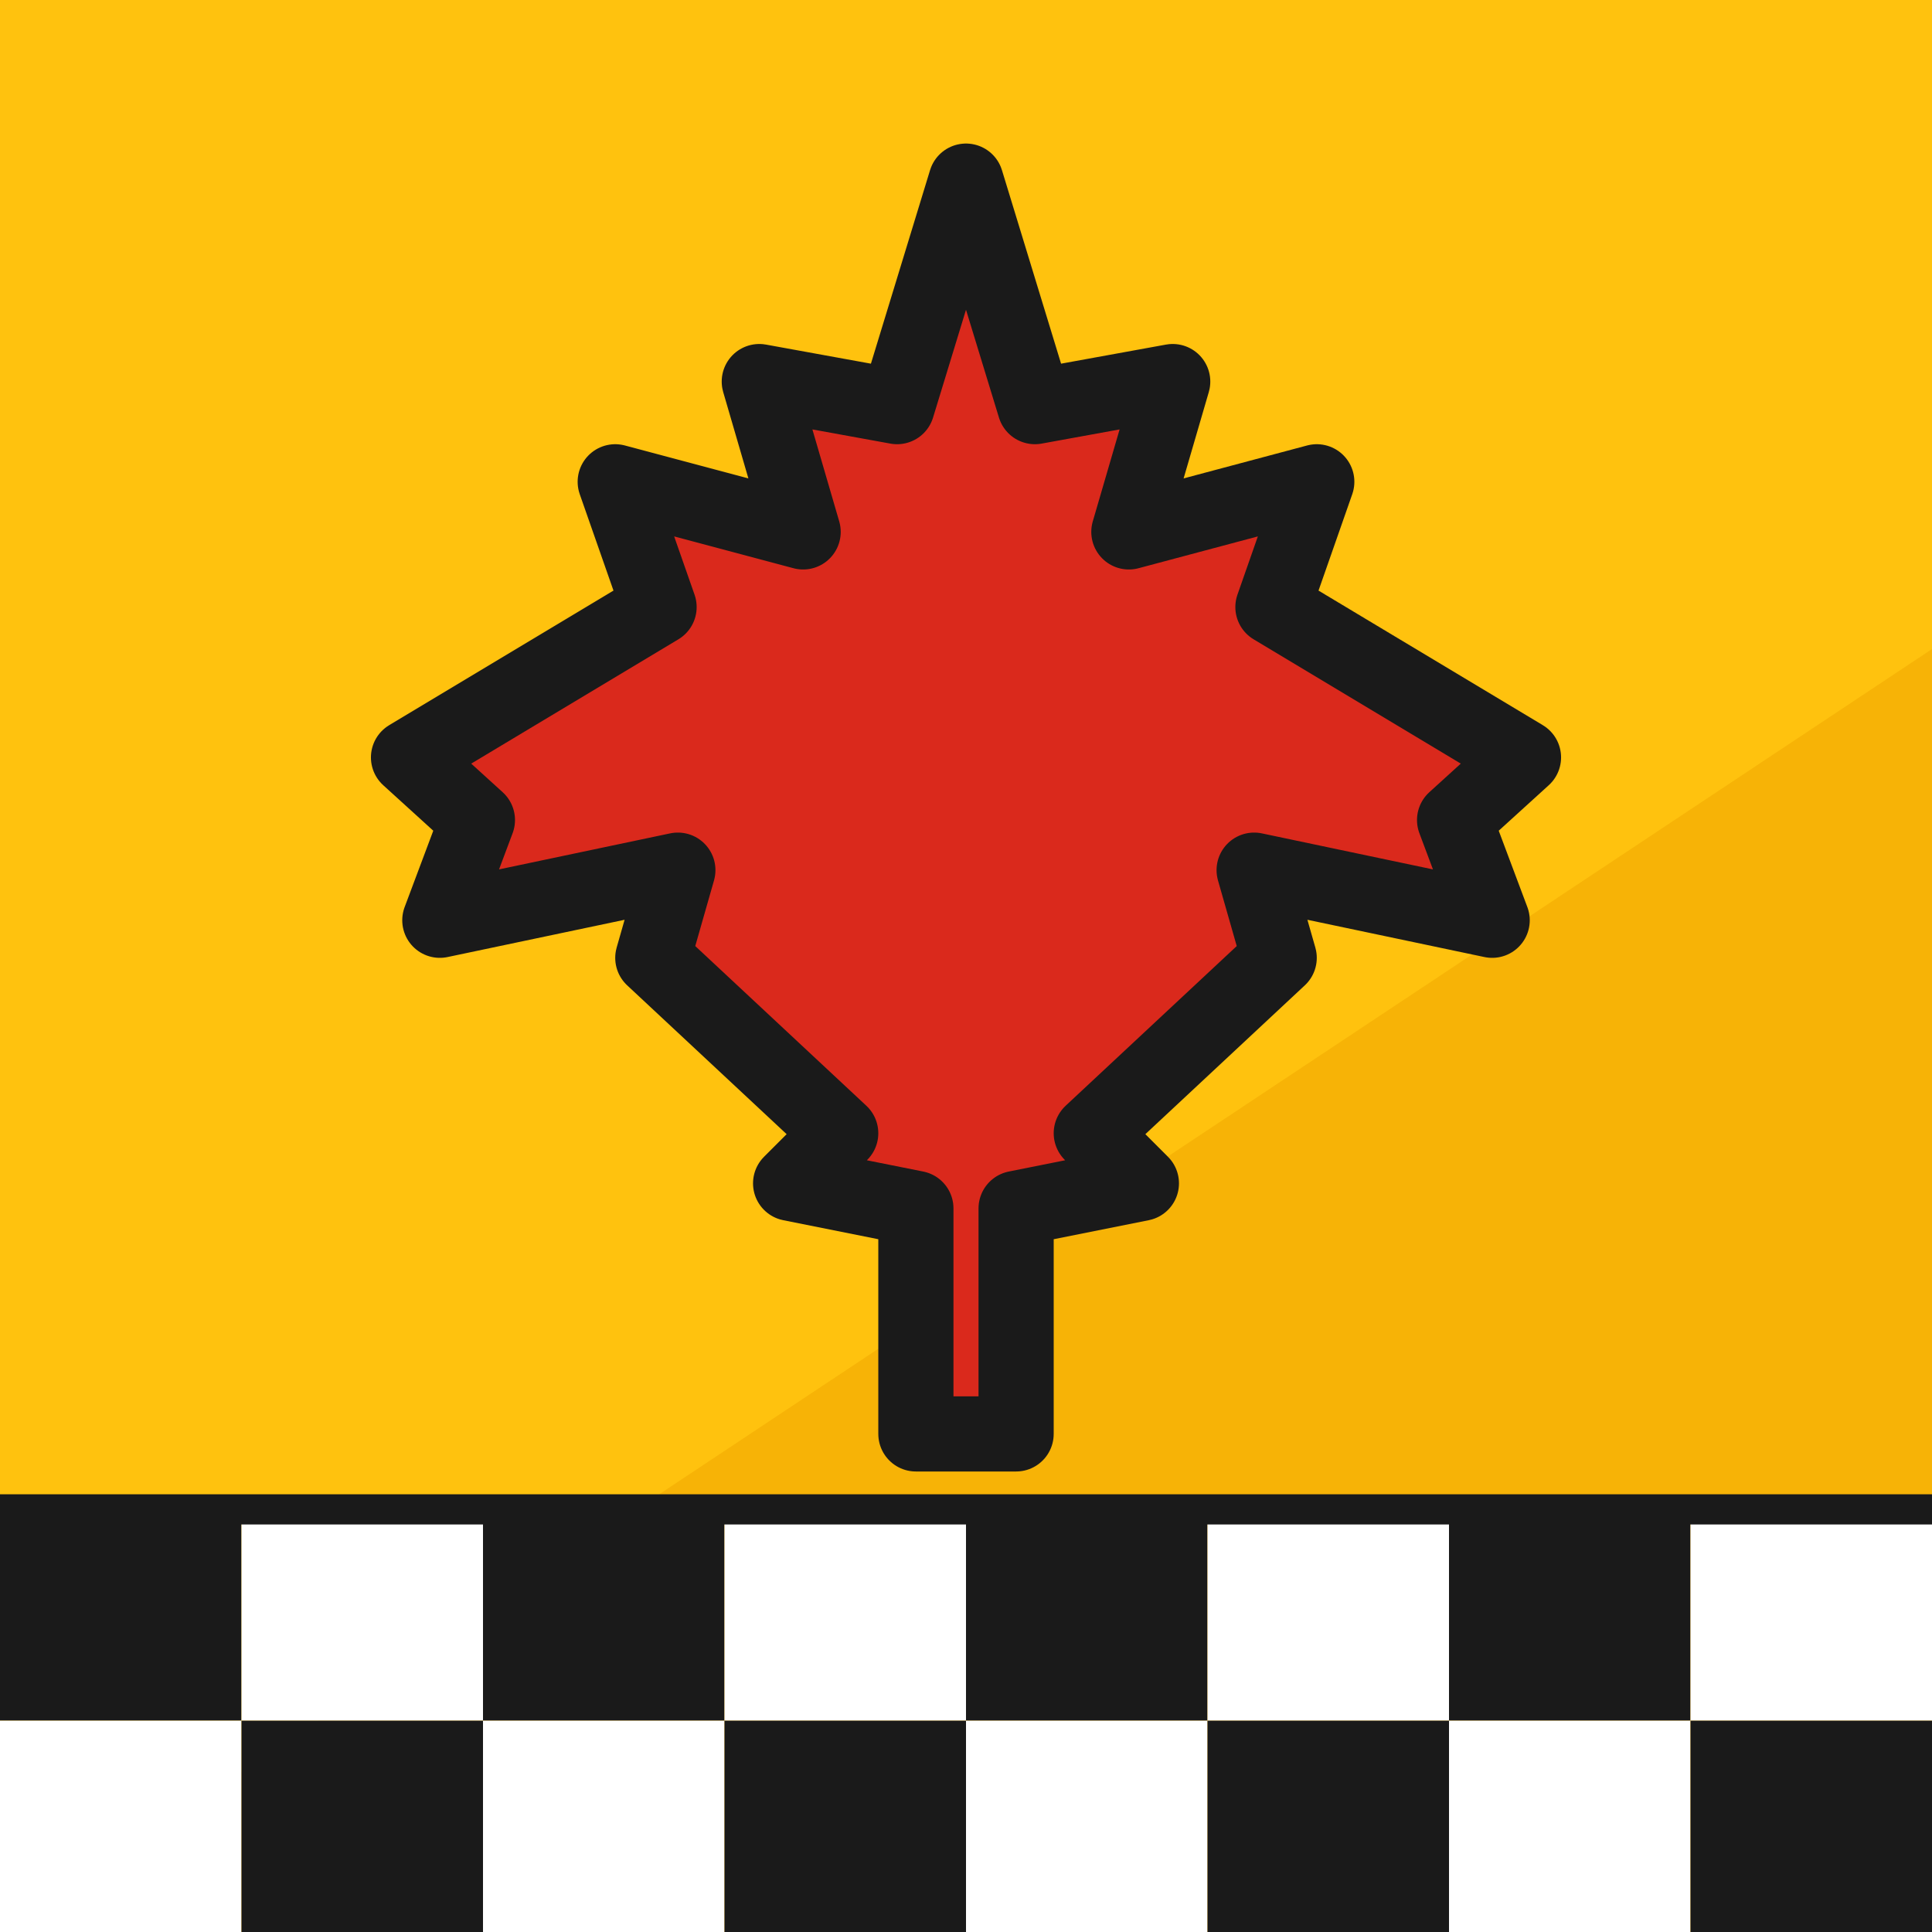
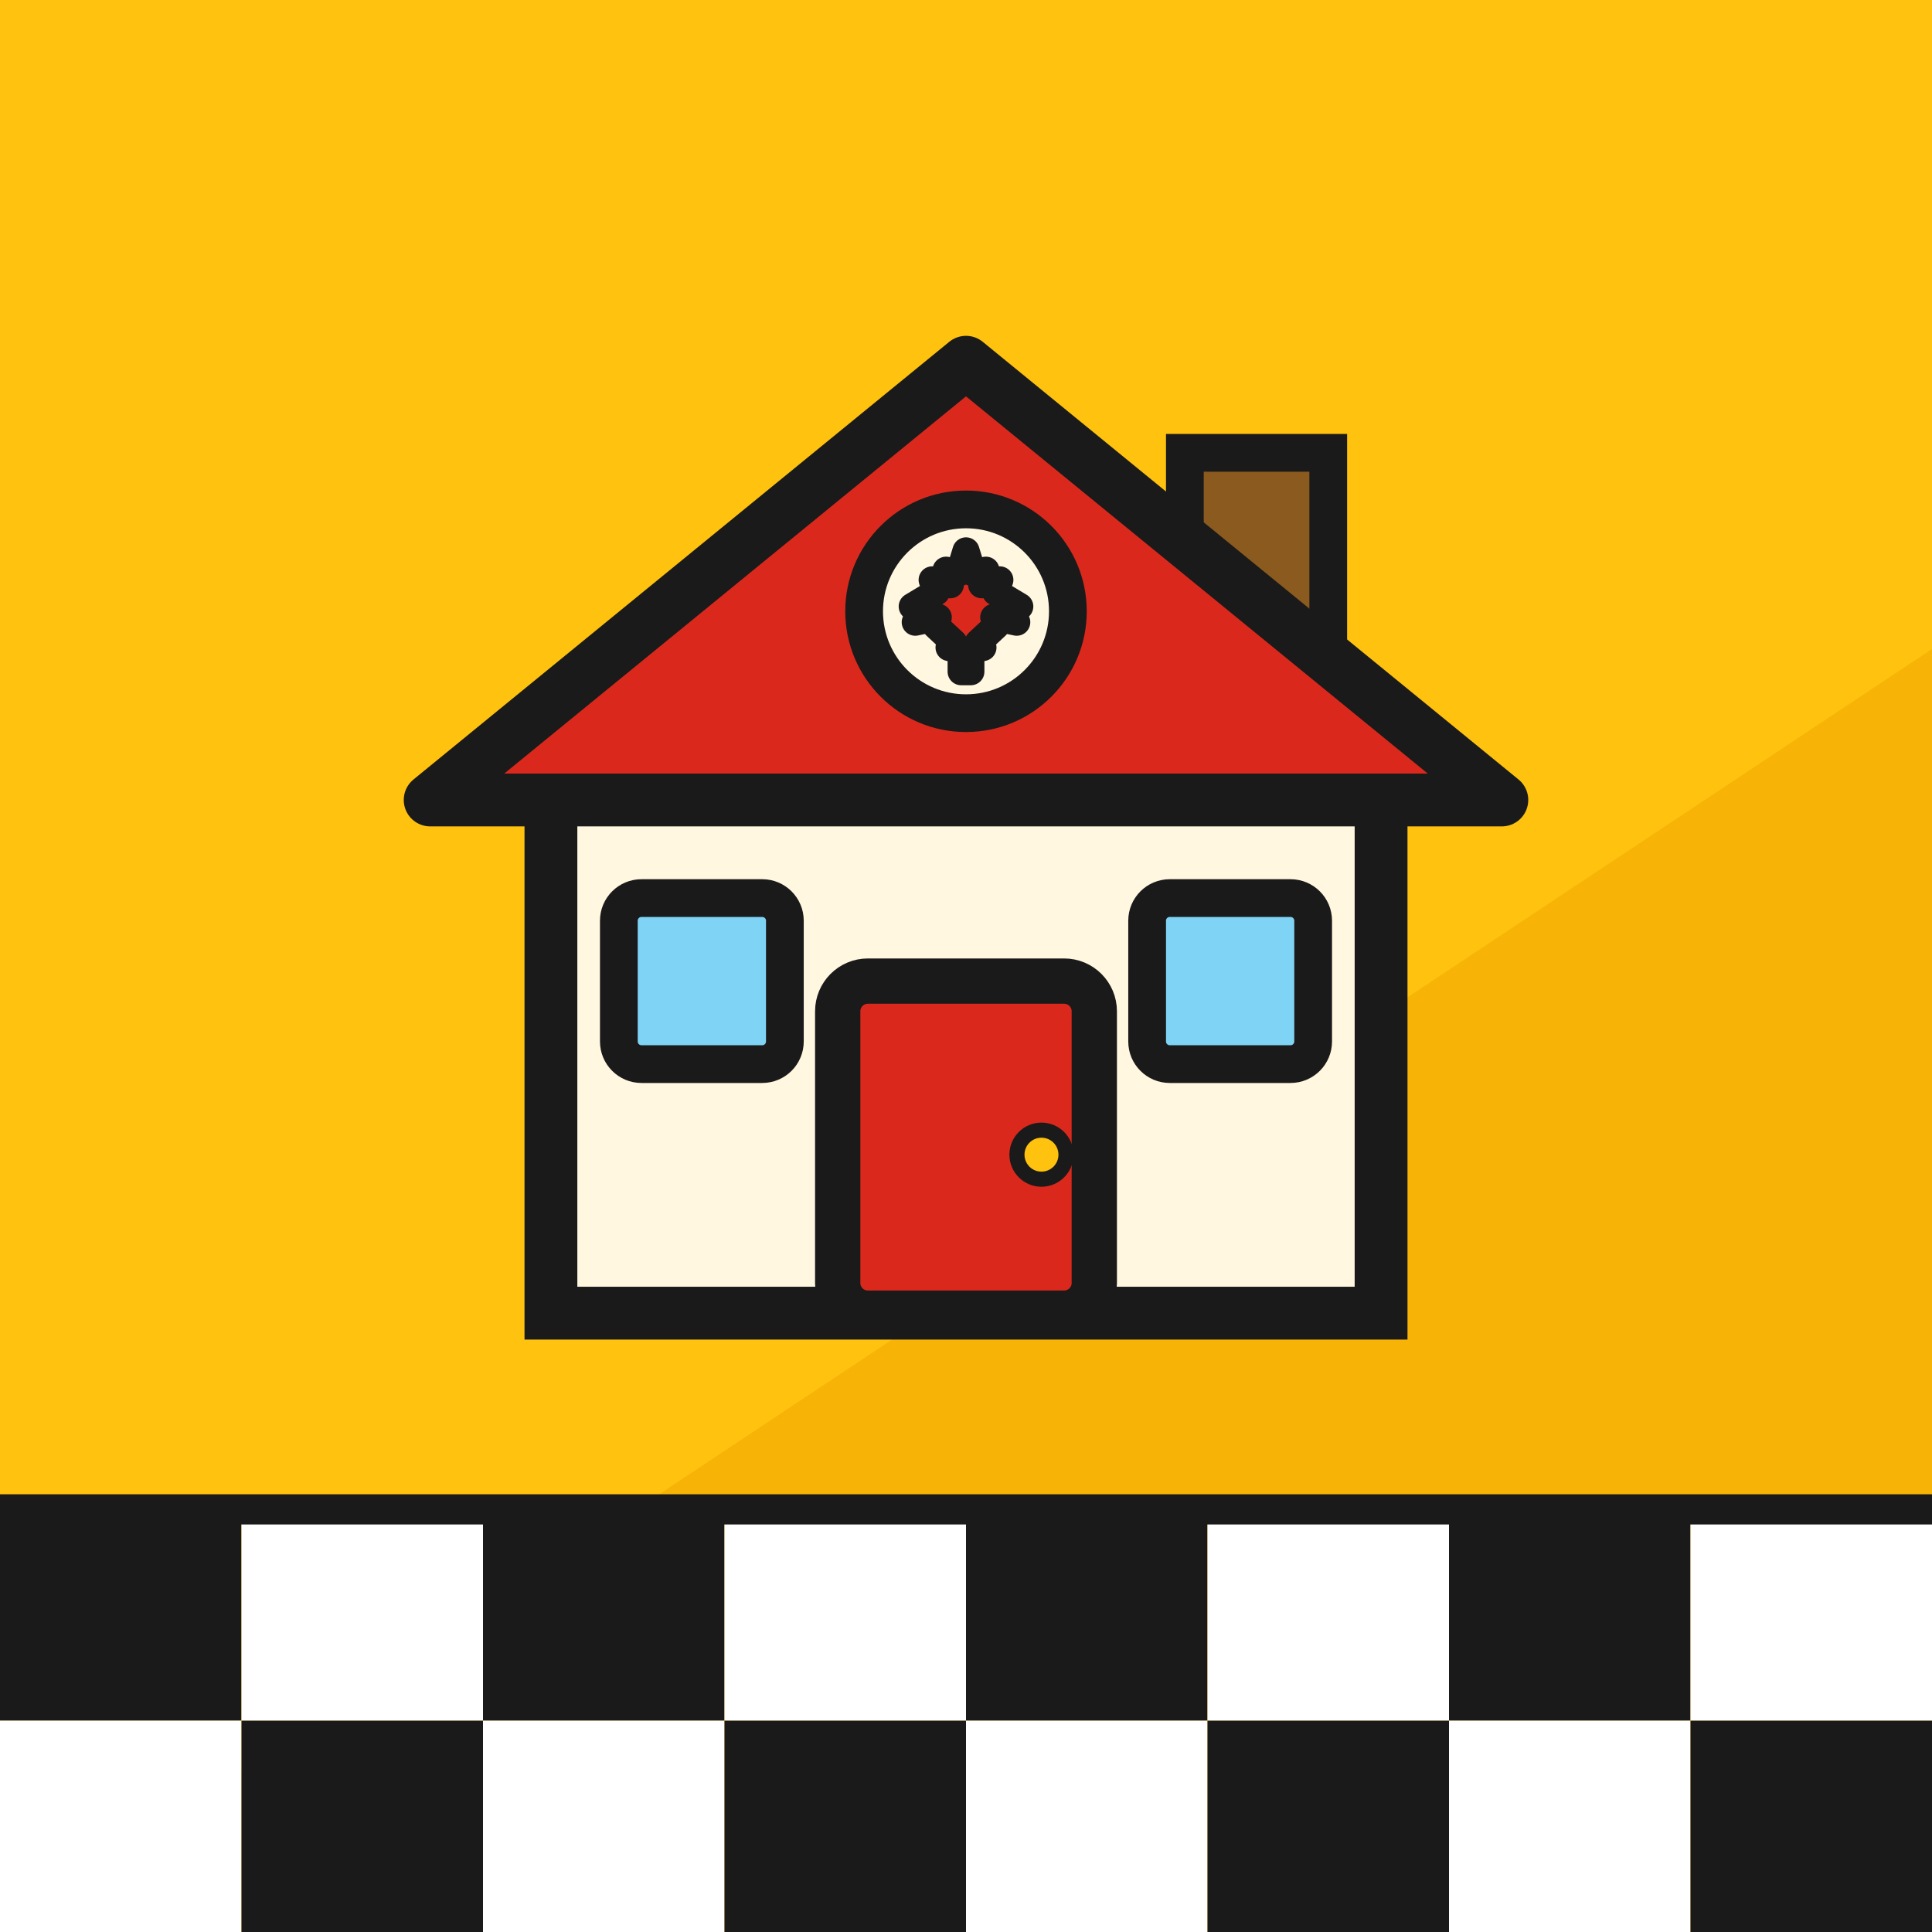
- <svg xmlns="http://www.w3.org/2000/svg" viewBox="0 0 512 512" width="512" height="512" role="img" aria-label="The Amazing Race Canada — Yassa Edition app icon">
+ <svg xmlns="http://www.w3.org/2000/svg" viewBox="0 0 512 512" width="512" height="512" role="img" aria-label="The Amazing Race — Home Edition app icon">
  <rect width="512" height="512" fill="#FFC20E" />
  <path d="M0 512 512 172v340z" fill="#F0A800" opacity="0.55" />
-   <g transform="translate(256 214) scale(1.66)">
-     <path d="M0-100 11-64 33-68 26-44 56-52 49-32 89-8 78 2 84 18 46 10 50 24 20 52 28 60 8 64 8 100-8 100-8 64-28 60-20 52-50 24-46 10-84 18-78 2-89-8-49-32-56-52-26-44-33-68-11-64Z" fill="#DA291C" stroke="#1A1A1A" stroke-width="12" stroke-linejoin="round" />
+   <g transform="translate(256 228)">
+     <rect x="58" y="-108" width="38" height="64" fill="#8A5A1E" stroke="#1A1A1A" stroke-width="10" />
+     <rect x="-110" y="-22" width="220" height="142" fill="#FFF7E0" stroke="#1A1A1A" stroke-width="14" />
+     <path d="M-142 -16 0 -132 142 -16z" fill="#DA291C" stroke="#1A1A1A" stroke-width="14" stroke-linejoin="round" />
+     <rect x="-34" y="32" width="68" height="88" rx="8" fill="#DA291C" stroke="#1A1A1A" stroke-width="12" />
+     <circle cx="20" cy="78" r="6.5" fill="#FFC20E" stroke="#1A1A1A" stroke-width="4" />
+     <rect x="-92" y="10" width="44" height="44" rx="6" fill="#7FD4F5" stroke="#1A1A1A" stroke-width="10" />
+     <rect x="48" y="10" width="44" height="44" rx="6" fill="#7FD4F5" stroke="#1A1A1A" stroke-width="10" />
+     <circle cx="0" cy="-66" r="27" fill="#FFF7E0" stroke="#1A1A1A" stroke-width="10" />
+     <g transform="translate(0 -66) scale(0.16)">
+       <path d="M0-100 11-64 33-68 26-44 56-52 49-32 89-8 78 2 84 18 46 10 50 24 20 52 28 60 8 64 8 100-8 100-8 64-28 60-20 52-50 24-46 10-84 18-78 2-89-8-49-32-56-52-26-44-33-68-11-64Z" fill="#DA291C" stroke="#1A1A1A" stroke-width="45" stroke-linejoin="round" />
+     </g>
  </g>
  <g>
    <rect x="0" y="400" width="64" height="56" fill="#1A1A1A" />
    <rect x="0" y="456" width="64" height="56" fill="#FFFFFF" />
    <rect x="64" y="400" width="64" height="56" fill="#FFFFFF" />
    <rect x="64" y="456" width="64" height="56" fill="#1A1A1A" />
    <rect x="128" y="400" width="64" height="56" fill="#1A1A1A" />
    <rect x="128" y="456" width="64" height="56" fill="#FFFFFF" />
    <rect x="192" y="400" width="64" height="56" fill="#FFFFFF" />
    <rect x="192" y="456" width="64" height="56" fill="#1A1A1A" />
    <rect x="256" y="400" width="64" height="56" fill="#1A1A1A" />
    <rect x="256" y="456" width="64" height="56" fill="#FFFFFF" />
    <rect x="320" y="400" width="64" height="56" fill="#FFFFFF" />
    <rect x="320" y="456" width="64" height="56" fill="#1A1A1A" />
    <rect x="384" y="400" width="64" height="56" fill="#1A1A1A" />
    <rect x="384" y="456" width="64" height="56" fill="#FFFFFF" />
    <rect x="448" y="400" width="64" height="56" fill="#FFFFFF" />
    <rect x="448" y="456" width="64" height="56" fill="#1A1A1A" />
  </g>
  <rect x="0" y="396" width="512" height="8" fill="#1A1A1A" />
</svg>
